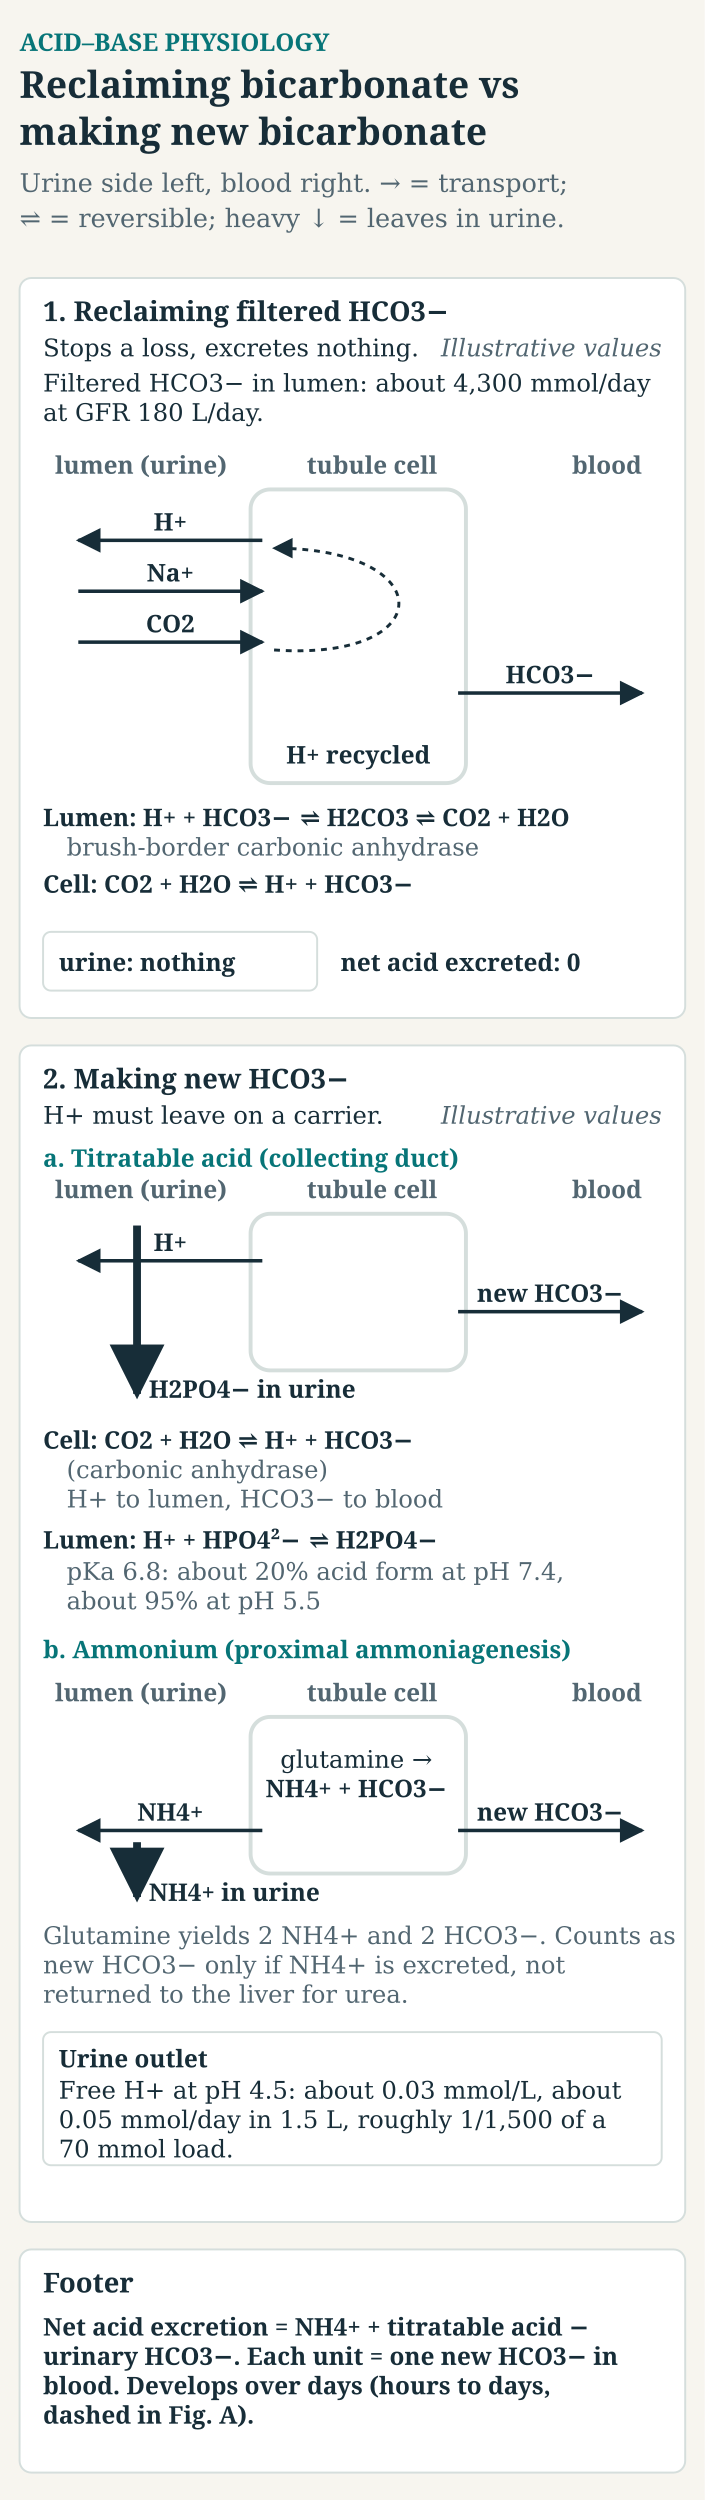
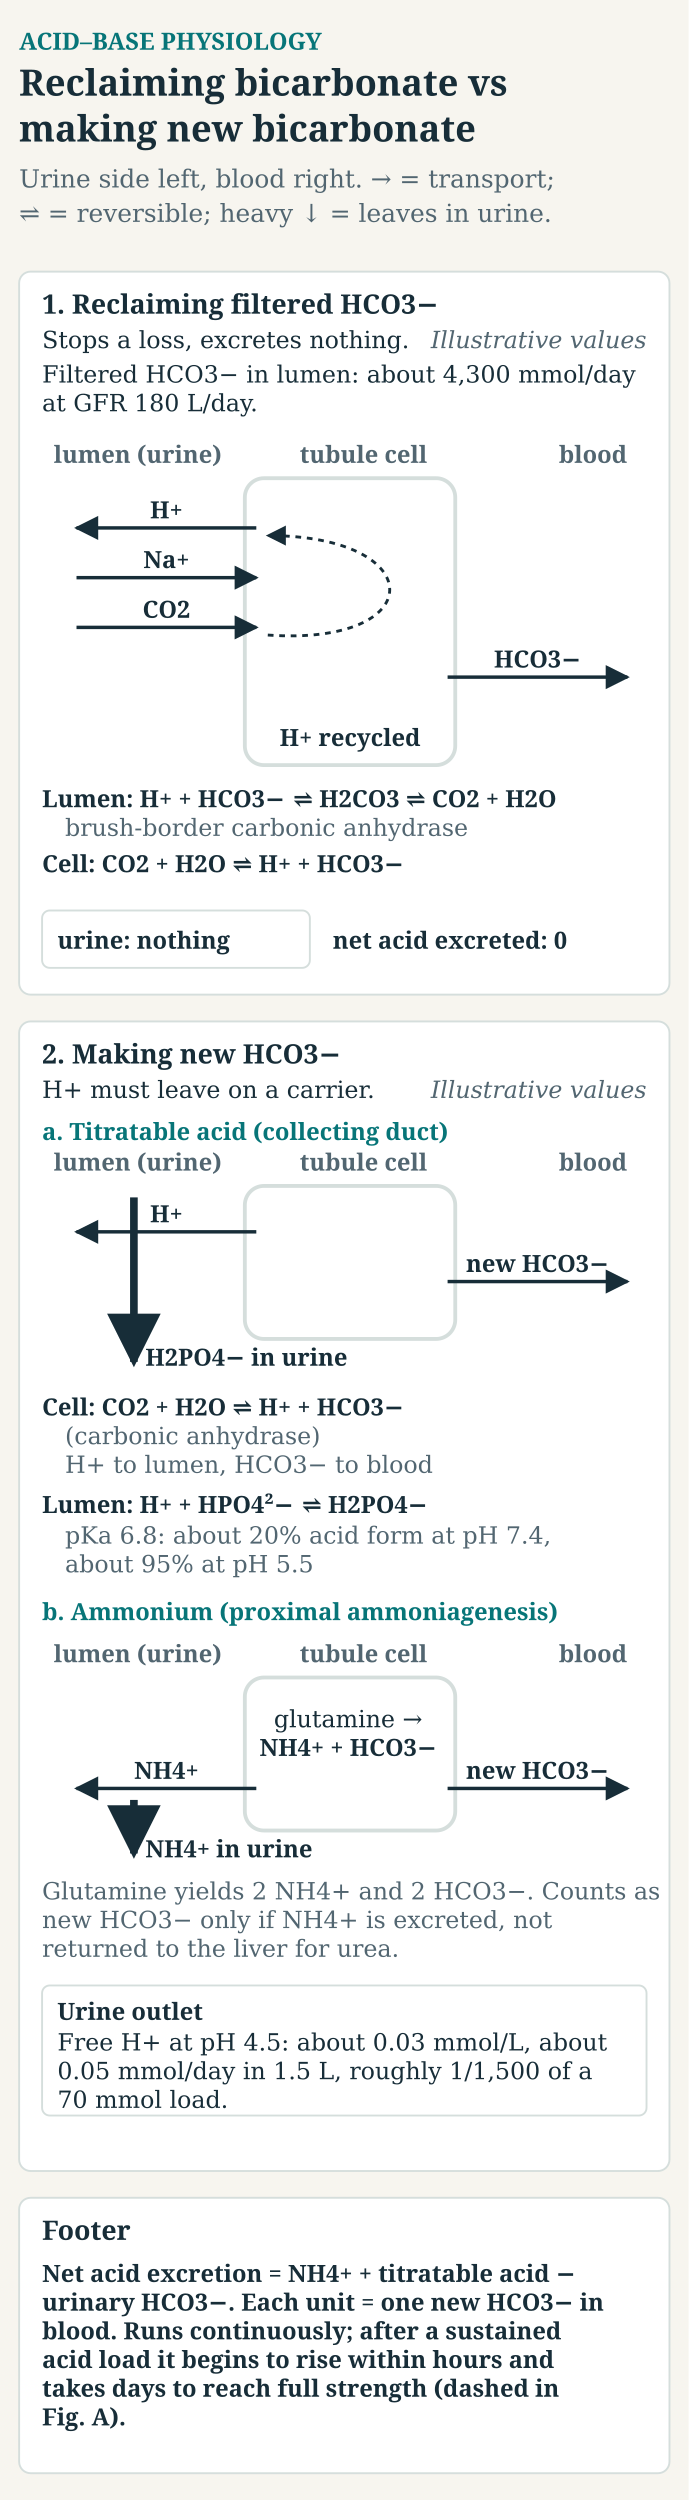
- <svg xmlns="http://www.w3.org/2000/svg" class="diagram-screen" viewBox="0 0 360 1277" role="img" aria-labelledby="fig-r8-04-renal-bicarbonate-screen-title" aria-describedby="fig-r8-04-renal-bicarbonate-screen-desc">
+ <svg xmlns="http://www.w3.org/2000/svg" class="diagram-screen" viewBox="0 0 360 1307" role="img" aria-labelledby="fig-r8-04-renal-bicarbonate-screen-title" aria-describedby="fig-r8-04-renal-bicarbonate-screen-desc">
  <style>text{font-family:Literata,'DejaVu Serif',Georgia,serif}text[font-weight='700']{font-family:Fraunces,Literata,Georgia,serif}.t-ink{fill:var(--fig-ink,#172d38)}.s-ink{stroke:var(--fig-ink,#172d38);fill:none}.f-ink{fill:var(--fig-ink,#172d38)}.t-muted{fill:var(--fig-muted,#526671)}.s-muted{stroke:var(--fig-muted,#526671);fill:none}.f-muted{fill:var(--fig-muted,#526671)}.t-teal{fill:var(--fig-teal,#077578)}.s-teal{stroke:var(--fig-teal,#077578);fill:none}.f-teal{fill:var(--fig-teal,#077578)}.t-red{fill:var(--fig-red,#af4639)}.s-red{stroke:var(--fig-red,#af4639);fill:none}.f-red{fill:var(--fig-red,#af4639)}.t-gold{fill:var(--fig-gold,#996613)}.s-gold{stroke:var(--fig-gold,#996613);fill:none}.f-gold{fill:var(--fig-gold,#996613)}.t-rule{fill:var(--fig-rule,#d5dedc)}.s-rule{stroke:var(--fig-rule,#d5dedc);fill:none}.f-rule{fill:var(--fig-rule,#d5dedc)}.bg{fill:var(--fig-canvas,#f7f5ef)}.pn{fill:var(--fig-panel,#ffffff);stroke:var(--fig-rule,#d5dedc)}.hatch{fill:url(#fig-r8-04-renal-bicarbonate-screen-h)}</style>
  <defs>
    <marker id="fig-r8-04-renal-bicarbonate-screen-ar" viewBox="0 0 10 10" refX="9" refY="5" markerWidth="7" markerHeight="7" orient="auto-start-reverse">
      <path d="M0,0L10,5L0,10z" class="f-ink" />
    </marker>
    <pattern id="fig-r8-04-renal-bicarbonate-screen-h" width="7" height="7" patternUnits="userSpaceOnUse" patternTransform="rotate(45)">
      <line x1="0" y1="0" x2="0" y2="7" class="s-gold" stroke-width="2.5" />
    </pattern>
  </defs>
-   <rect class="bg" width="360" height="1277" />
+   <rect class="bg" width="360" height="1307" />
  <g transform="translate(10,10)">
    <text x="0" y="16" font-size="12.4" text-anchor="start" font-weight="700" class="t-teal">ACID–BASE PHYSIOLOGY</text>
    <text x="0" y="40" font-size="19" text-anchor="start" font-weight="700" class="t-ink">Reclaiming bicarbonate vs</text>
    <text x="0" y="64" font-size="19" text-anchor="start" font-weight="700" class="t-ink">making new bicarbonate</text>
    <text x="0" y="88" font-size="13" text-anchor="start" font-weight="400" class="t-muted">Urine side left, blood right. → = transport;</text>
    <text x="0" y="106" font-size="13" text-anchor="start" font-weight="400" class="t-muted">⇌ = reversible; heavy ↓ = leaves in urine.</text>
  </g>
  <g transform="translate(10,142)">
    <rect x="0" y="0" width="340" height="378" rx="6" class="pn" />
    <text x="12" y="22" font-size="14" text-anchor="start" font-weight="700" class="t-ink">1. Reclaiming filtered HCO3−</text>
    <text x="12" y="40" font-size="12.4" text-anchor="start" font-weight="400" class="t-ink">Stops a loss, excretes nothing.</text>
    <text x="328" y="40" font-size="12.4" text-anchor="end" font-weight="400" font-style="italic" class="t-muted">Illustrative values</text>
    <text x="12" y="58" font-size="12.4" text-anchor="start" font-weight="400" class="t-ink">Filtered HCO3− in lumen: about 4,300 mmol/day</text>
    <text x="12" y="73" font-size="12.4" text-anchor="start" font-weight="400" class="t-ink">at GFR 180 L/day.</text>
    <rect x="118" y="108" width="110" height="150" rx="10" class="pn" stroke-width="2" />
    <text x="62" y="100" font-size="12.4" text-anchor="middle" font-weight="700" class="t-muted">lumen (urine)</text>
    <text x="180" y="100" font-size="12.4" text-anchor="middle" font-weight="700" class="t-muted">tubule cell</text>
    <text x="300" y="100" font-size="12.4" text-anchor="middle" font-weight="700" class="t-muted">blood</text>
    <line x1="124" y1="134" x2="30" y2="134" class="s-ink" stroke-width="1.8" marker-end="url(#fig-r8-04-renal-bicarbonate-screen-ar)" />
    <text x="77.0" y="129" font-size="12.4" text-anchor="middle" font-weight="700" class="t-ink">H+</text>
    <line x1="30" y1="160" x2="124" y2="160" class="s-ink" stroke-width="1.8" marker-end="url(#fig-r8-04-renal-bicarbonate-screen-ar)" />
    <text x="77.0" y="155" font-size="12.4" text-anchor="middle" font-weight="700" class="t-ink">Na+</text>
    <line x1="30" y1="186" x2="124" y2="186" class="s-ink" stroke-width="1.8" marker-end="url(#fig-r8-04-renal-bicarbonate-screen-ar)" />
    <text x="77.0" y="181" font-size="12.4" text-anchor="middle" font-weight="700" class="t-ink">CO2</text>
    <line x1="224" y1="212" x2="318" y2="212" class="s-ink" stroke-width="1.8" marker-end="url(#fig-r8-04-renal-bicarbonate-screen-ar)" />
    <text x="271.0" y="207" font-size="12.4" text-anchor="middle" font-weight="700" class="t-ink">HCO3−</text>
    <path d="M130,190 C215,196 215,138 130,138" class="s-ink" stroke-width="1.5" stroke-dasharray="3 3" marker-end="url(#fig-r8-04-renal-bicarbonate-screen-ar)" />
    <text x="173" y="248" font-size="12.4" text-anchor="middle" font-weight="700" class="t-ink">H+ recycled</text>
    <text x="12" y="280" font-size="12.4" text-anchor="start" font-weight="700" class="t-ink">Lumen: H+ + HCO3− ⇌ H2CO3 ⇌ CO2 + H2O</text>
    <text x="24" y="295" font-size="12.4" text-anchor="start" font-weight="400" class="t-muted">brush-border carbonic anhydrase</text>
    <text x="12" y="314" font-size="12.4" text-anchor="start" font-weight="700" class="t-ink">Cell: CO2 + H2O ⇌ H+ + HCO3−</text>
    <rect x="12" y="334" width="140" height="30" rx="4" class="pn" />
    <text x="20" y="354" font-size="12.4" text-anchor="start" font-weight="700" class="t-ink">urine: nothing</text>
    <text x="164" y="354" font-size="12.4" text-anchor="start" font-weight="700" class="t-ink">net acid excreted: 0</text>
  </g>
  <g transform="translate(10,534)">
    <rect x="0" y="0" width="340" height="601" rx="6" class="pn" />
    <text x="12" y="22" font-size="14" text-anchor="start" font-weight="700" class="t-ink">2. Making new HCO3−</text>
    <text x="12" y="40" font-size="12.4" text-anchor="start" font-weight="400" class="t-ink">H+ must leave on a carrier.</text>
    <text x="328" y="40" font-size="12.4" text-anchor="end" font-weight="400" font-style="italic" class="t-muted">Illustrative values</text>
    <text x="12" y="62" font-size="12.4" text-anchor="start" font-weight="700" class="t-teal">a. Titratable acid (collecting duct)</text>
    <rect x="118" y="86" width="110" height="80" rx="10" class="pn" stroke-width="2" />
    <text x="62" y="78" font-size="12.4" text-anchor="middle" font-weight="700" class="t-muted">lumen (urine)</text>
    <text x="180" y="78" font-size="12.4" text-anchor="middle" font-weight="700" class="t-muted">tubule cell</text>
    <text x="300" y="78" font-size="12.4" text-anchor="middle" font-weight="700" class="t-muted">blood</text>
    <line x1="124" y1="110" x2="30" y2="110" class="s-ink" stroke-width="1.8" marker-end="url(#fig-r8-04-renal-bicarbonate-screen-ar)" />
    <text x="77.0" y="105" font-size="12.4" text-anchor="middle" font-weight="700" class="t-ink">H+</text>
    <line x1="224" y1="136" x2="318" y2="136" class="s-ink" stroke-width="1.8" marker-end="url(#fig-r8-04-renal-bicarbonate-screen-ar)" />
    <text x="271.0" y="131" font-size="12.4" text-anchor="middle" font-weight="700" class="t-ink">new HCO3−</text>
    <line x1="60" y1="92" x2="60" y2="178" class="s-ink" stroke-width="4" marker-end="url(#fig-r8-04-renal-bicarbonate-screen-ar)" />
    <text x="66" y="180" font-size="12.4" text-anchor="start" font-weight="700" class="t-ink">H2PO4− in urine</text>
    <text x="12" y="206" font-size="12.4" text-anchor="start" font-weight="700" class="t-ink">Cell: CO2 + H2O ⇌ H+ + HCO3−</text>
    <text x="24" y="221" font-size="12.4" text-anchor="start" font-weight="400" class="t-muted">(carbonic anhydrase)</text>
    <text x="24" y="236" font-size="12.4" text-anchor="start" font-weight="400" class="t-muted">H+ to lumen, HCO3− to blood</text>
    <text x="12" y="257" font-size="12.4" text-anchor="start" font-weight="700" class="t-ink">Lumen: H+ + HPO4²− ⇌ H2PO4−</text>
    <text x="24" y="273" font-size="12.4" text-anchor="start" font-weight="400" class="t-muted">pKa 6.8: about 20% acid form at pH 7.4,</text>
    <text x="24" y="288" font-size="12.4" text-anchor="start" font-weight="400" class="t-muted">about 95% at pH 5.5</text>
    <text x="12" y="313" font-size="12.4" text-anchor="start" font-weight="700" class="t-teal">b. Ammonium (proximal ammoniagenesis)</text>
    <rect x="118" y="343" width="110" height="80" rx="10" class="pn" stroke-width="2" />
    <text x="62" y="335" font-size="12.4" text-anchor="middle" font-weight="700" class="t-muted">lumen (urine)</text>
    <text x="180" y="335" font-size="12.4" text-anchor="middle" font-weight="700" class="t-muted">tubule cell</text>
    <text x="300" y="335" font-size="12.4" text-anchor="middle" font-weight="700" class="t-muted">blood</text>
    <text x="172" y="369" font-size="12.4" text-anchor="middle" font-weight="400" class="t-ink">glutamine →</text>
    <text x="172" y="384" font-size="12.4" text-anchor="middle" font-weight="700" class="t-ink">NH4+ + HCO3−</text>
    <line x1="124" y1="401" x2="30" y2="401" class="s-ink" stroke-width="1.8" marker-end="url(#fig-r8-04-renal-bicarbonate-screen-ar)" />
    <text x="77.0" y="396" font-size="12.4" text-anchor="middle" font-weight="700" class="t-ink">NH4+</text>
    <line x1="224" y1="401" x2="318" y2="401" class="s-ink" stroke-width="1.8" marker-end="url(#fig-r8-04-renal-bicarbonate-screen-ar)" />
    <text x="271.0" y="396" font-size="12.4" text-anchor="middle" font-weight="700" class="t-ink">new HCO3−</text>
    <line x1="60" y1="407" x2="60" y2="435" class="s-ink" stroke-width="4" marker-end="url(#fig-r8-04-renal-bicarbonate-screen-ar)" />
    <text x="66" y="437" font-size="12.4" text-anchor="start" font-weight="700" class="t-ink">NH4+ in urine</text>
    <text x="12" y="459" font-size="12.4" text-anchor="start" font-weight="400" class="t-muted">Glutamine yields 2 NH4+ and 2 HCO3−. Counts as</text>
    <text x="12" y="474" font-size="12.4" text-anchor="start" font-weight="400" class="t-muted">new HCO3− only if NH4+ is excreted, not</text>
    <text x="12" y="489" font-size="12.4" text-anchor="start" font-weight="400" class="t-muted">returned to the liver for urea.</text>
    <rect x="12" y="504" width="316" height="68" rx="4" class="pn" />
    <text x="20" y="522" font-size="12.4" text-anchor="start" font-weight="700" class="t-ink">Urine outlet</text>
    <text x="20" y="538" font-size="12.4" text-anchor="start" font-weight="400" class="t-ink">Free H+ at pH 4.5: about 0.03 mmol/L, about</text>
    <text x="20" y="553" font-size="12.4" text-anchor="start" font-weight="400" class="t-ink">0.05 mmol/day in 1.5 L, roughly 1/1,500 of a</text>
    <text x="20" y="568" font-size="12.4" text-anchor="start" font-weight="400" class="t-ink">70 mmol load.</text>
  </g>
  <g transform="translate(10,1149)">
-     <rect x="0" y="0" width="340" height="114" rx="6" class="pn" />
+     <rect x="0" y="0" width="340" height="144" rx="6" class="pn" />
    <text x="12" y="22" font-size="14" text-anchor="start" font-weight="700" class="t-ink">Footer</text>
    <text x="12" y="44" font-size="12.4" text-anchor="start" font-weight="700" class="t-ink">Net acid excretion = NH4+ + titratable acid −</text>
    <text x="12" y="59" font-size="12.4" text-anchor="start" font-weight="700" class="t-ink">urinary HCO3−. Each unit = one new HCO3− in</text>
-     <text x="12" y="74" font-size="12.4" text-anchor="start" font-weight="700" class="t-ink">blood. Develops over days (hours to days,</text>
-     <text x="12" y="89" font-size="12.4" text-anchor="start" font-weight="700" class="t-ink">dashed in Fig. A).</text>
+     <text x="12" y="74" font-size="12.4" text-anchor="start" font-weight="700" class="t-ink">blood. Runs continuously; after a sustained</text>
+     <text x="12" y="89" font-size="12.4" text-anchor="start" font-weight="700" class="t-ink">acid load it begins to rise within hours and</text>
+     <text x="12" y="104" font-size="12.4" text-anchor="start" font-weight="700" class="t-ink">takes days to reach full strength (dashed in</text>
+     <text x="12" y="119" font-size="12.4" text-anchor="start" font-weight="700" class="t-ink">Fig. A).</text>
  </g>
</svg>
